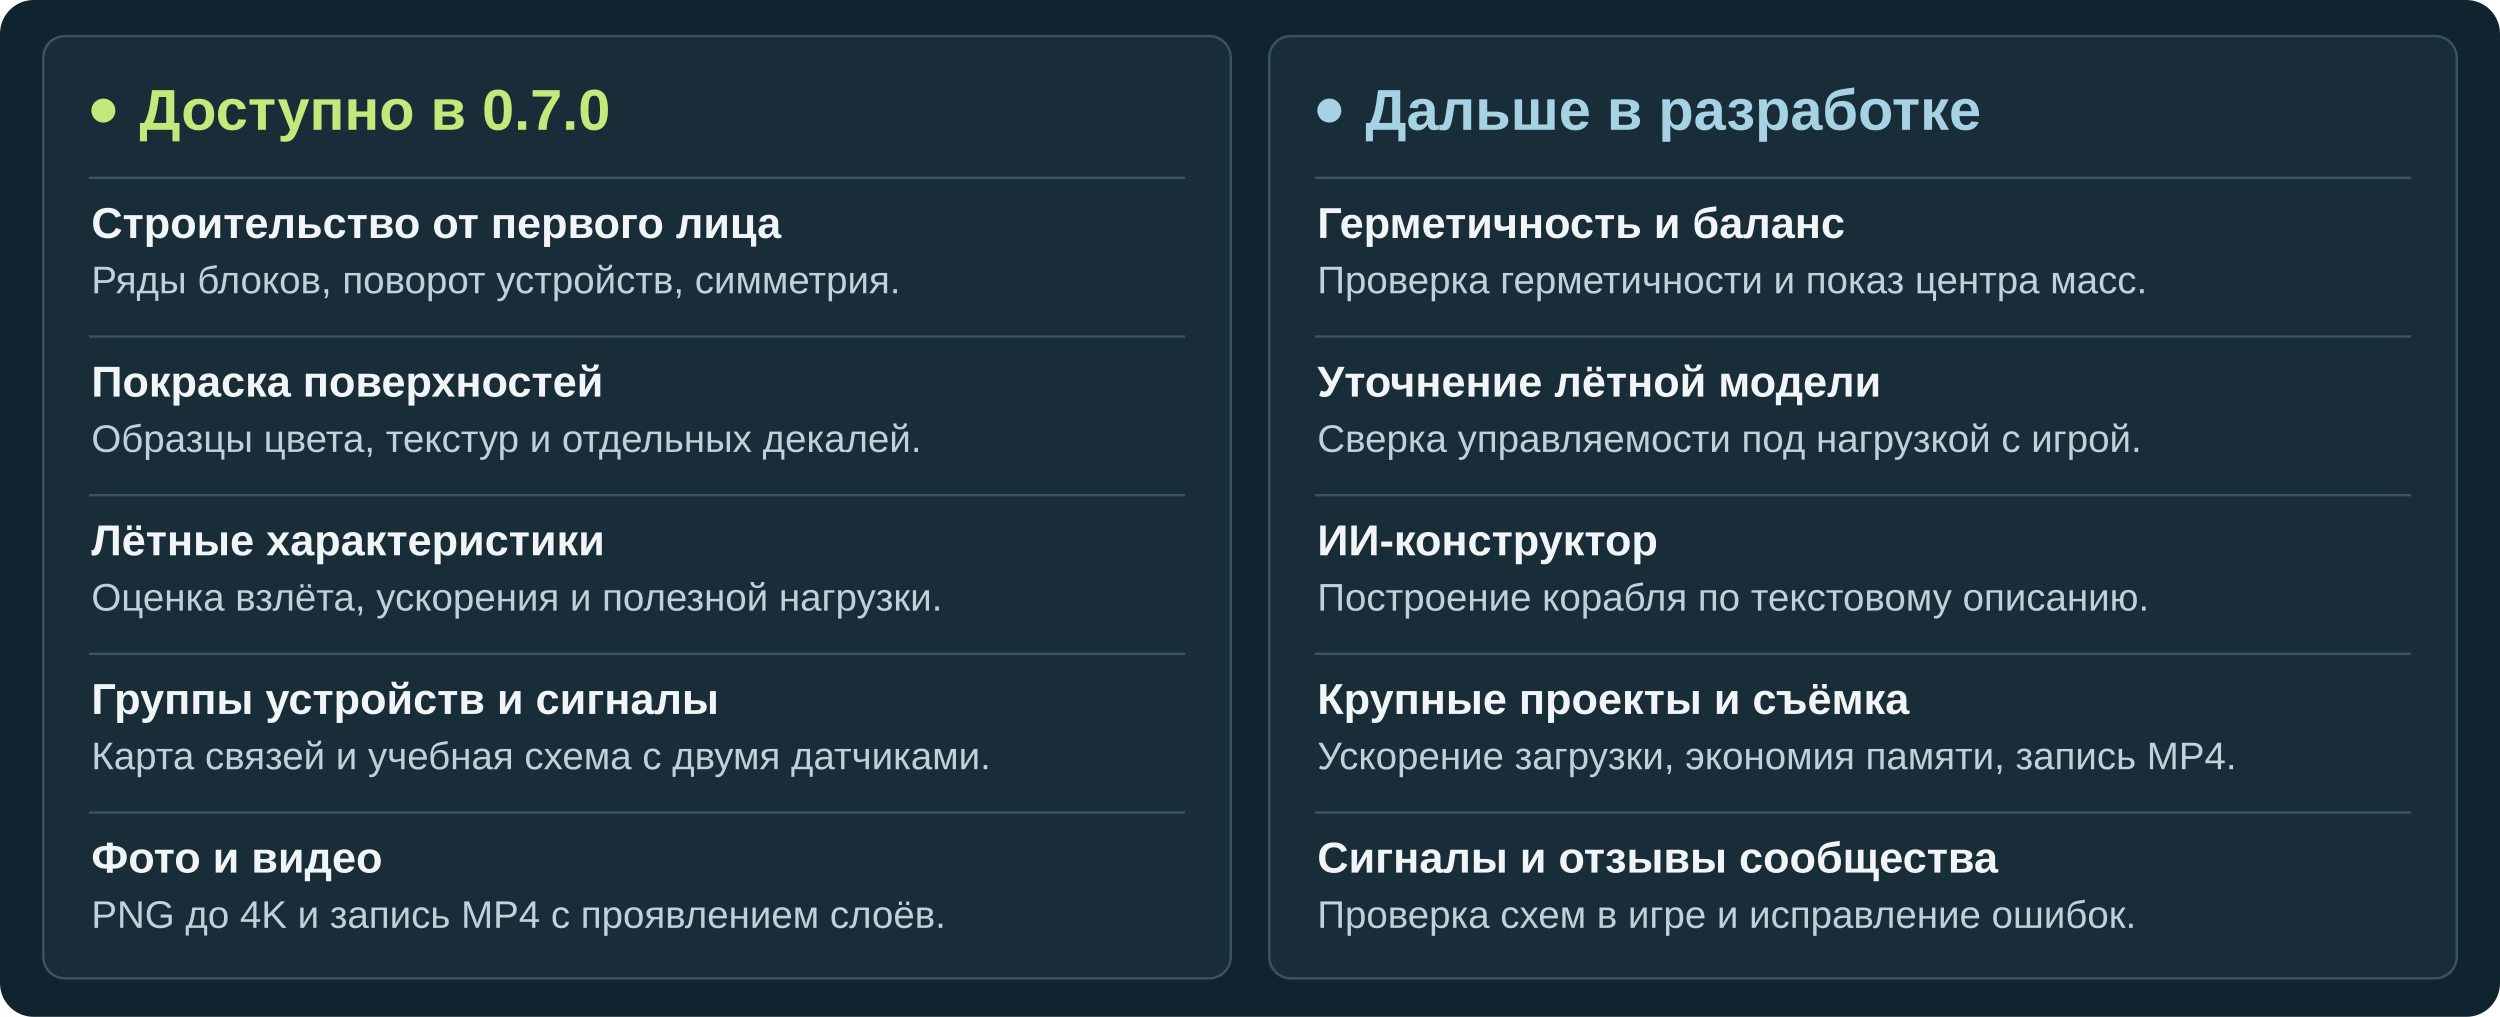
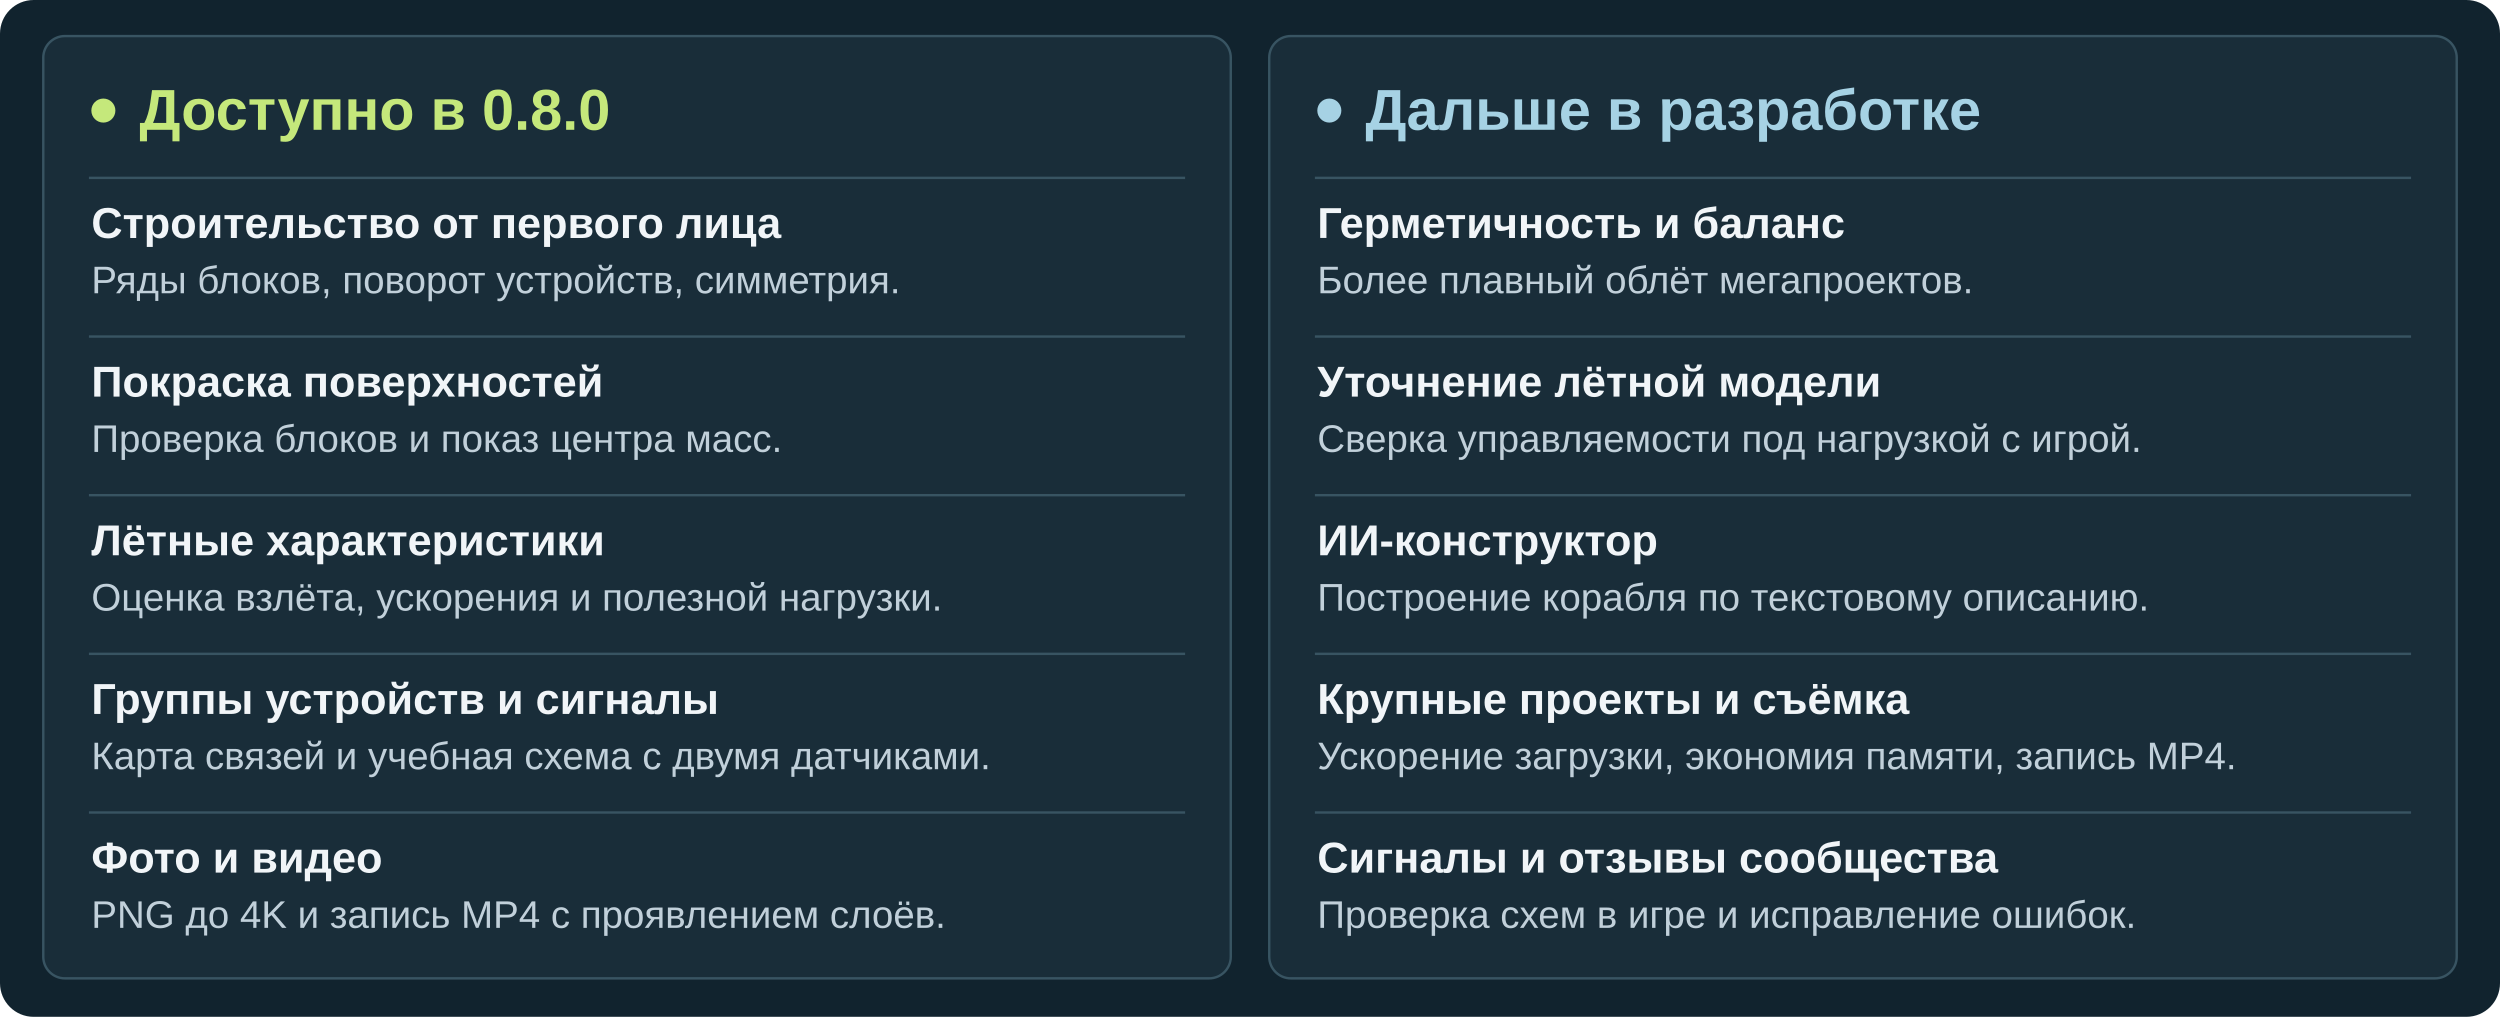
<svg xmlns="http://www.w3.org/2000/svg" width="1040" height="423" viewBox="0 0 1040 423" role="img">
  <rect width="1040" height="423" rx="14" fill="#11232e" />
  <g font-family="Segoe UI,Arial,sans-serif">
    <rect x="18" y="15" width="494" height="392" rx="9" fill="#192d39" stroke="#385462" />
    <circle cx="43" cy="46" r="5" fill="#c5e87b" />
-     <text x="58" y="54" font-size="24" font-weight="600" fill="#c5e87b">Доступно в 0.7.0</text>
+     <text x="58" y="54" font-size="24" font-weight="600" fill="#c5e87b">Доступно в 0.8.0</text>
    <path d="M37 74h456" stroke="#385462" />
    <text x="38" y="99" font-size="18" font-weight="600" fill="#f1f5f8">Строительство от первого лица</text>
    <text x="38" y="122" font-size="16" fill="#c1d0da">Ряды блоков, поворот устройств, симметрия.</text>
    <path d="M37 140h456" stroke="#385462" />
    <text x="38" y="165" font-size="18" font-weight="600" fill="#f1f5f8">Покраска поверхностей</text>
-     <text x="38" y="188" font-size="16" fill="#c1d0da">Образцы цвета, текстур и отдельных декалей.</text>
+     <text x="38" y="188" font-size="16" fill="#c1d0da">Проверка блоков и показ центра масс.</text>
    <path d="M37 206h456" stroke="#385462" />
    <text x="38" y="231" font-size="18" font-weight="600" fill="#f1f5f8">Лётные характеристики</text>
    <text x="38" y="254" font-size="16" fill="#c1d0da">Оценка взлёта, ускорения и полезной нагрузки.</text>
    <path d="M37 272h456" stroke="#385462" />
    <text x="38" y="297" font-size="18" font-weight="600" fill="#f1f5f8">Группы устройств и сигналы</text>
    <text x="38" y="320" font-size="16" fill="#c1d0da">Карта связей и учебная схема с двумя датчиками.</text>
    <path d="M37 338h456" stroke="#385462" />
    <text x="38" y="363" font-size="18" font-weight="600" fill="#f1f5f8">Фото и видео</text>
    <text x="38" y="386" font-size="16" fill="#c1d0da">PNG до 4K и запись MP4 с проявлением слоёв.</text>
    <rect x="528" y="15" width="494" height="392" rx="9" fill="#192d39" stroke="#385462" />
    <circle cx="553" cy="46" r="5" fill="#a6d2e4" />
    <text x="568" y="54" font-size="24" font-weight="600" fill="#a6d2e4">Дальше в разработке</text>
    <path d="M547 74h456" stroke="#385462" />
    <text x="548" y="99" font-size="18" font-weight="600" fill="#f1f5f8">Герметичность и баланс</text>
-     <text x="548" y="122" font-size="16" fill="#c1d0da">Проверка герметичности и показ центра масс.</text>
+     <text x="548" y="122" font-size="16" fill="#c1d0da">Более плавный облёт мегапроектов.</text>
    <path d="M547 140h456" stroke="#385462" />
    <text x="548" y="165" font-size="18" font-weight="600" fill="#f1f5f8">Уточнение лётной модели</text>
    <text x="548" y="188" font-size="16" fill="#c1d0da">Сверка управляемости под нагрузкой с игрой.</text>
    <path d="M547 206h456" stroke="#385462" />
    <text x="548" y="231" font-size="18" font-weight="600" fill="#f1f5f8">ИИ-конструктор</text>
    <text x="548" y="254" font-size="16" fill="#c1d0da">Построение корабля по текстовому описанию.</text>
    <path d="M547 272h456" stroke="#385462" />
    <text x="548" y="297" font-size="18" font-weight="600" fill="#f1f5f8">Крупные проекты и съёмка</text>
    <text x="548" y="320" font-size="16" fill="#c1d0da">Ускорение загрузки, экономия памяти, запись MP4.</text>
    <path d="M547 338h456" stroke="#385462" />
    <text x="548" y="363" font-size="18" font-weight="600" fill="#f1f5f8">Сигналы и отзывы сообщества</text>
    <text x="548" y="386" font-size="16" fill="#c1d0da">Проверка схем в игре и исправление ошибок.</text>
  </g>
</svg>
